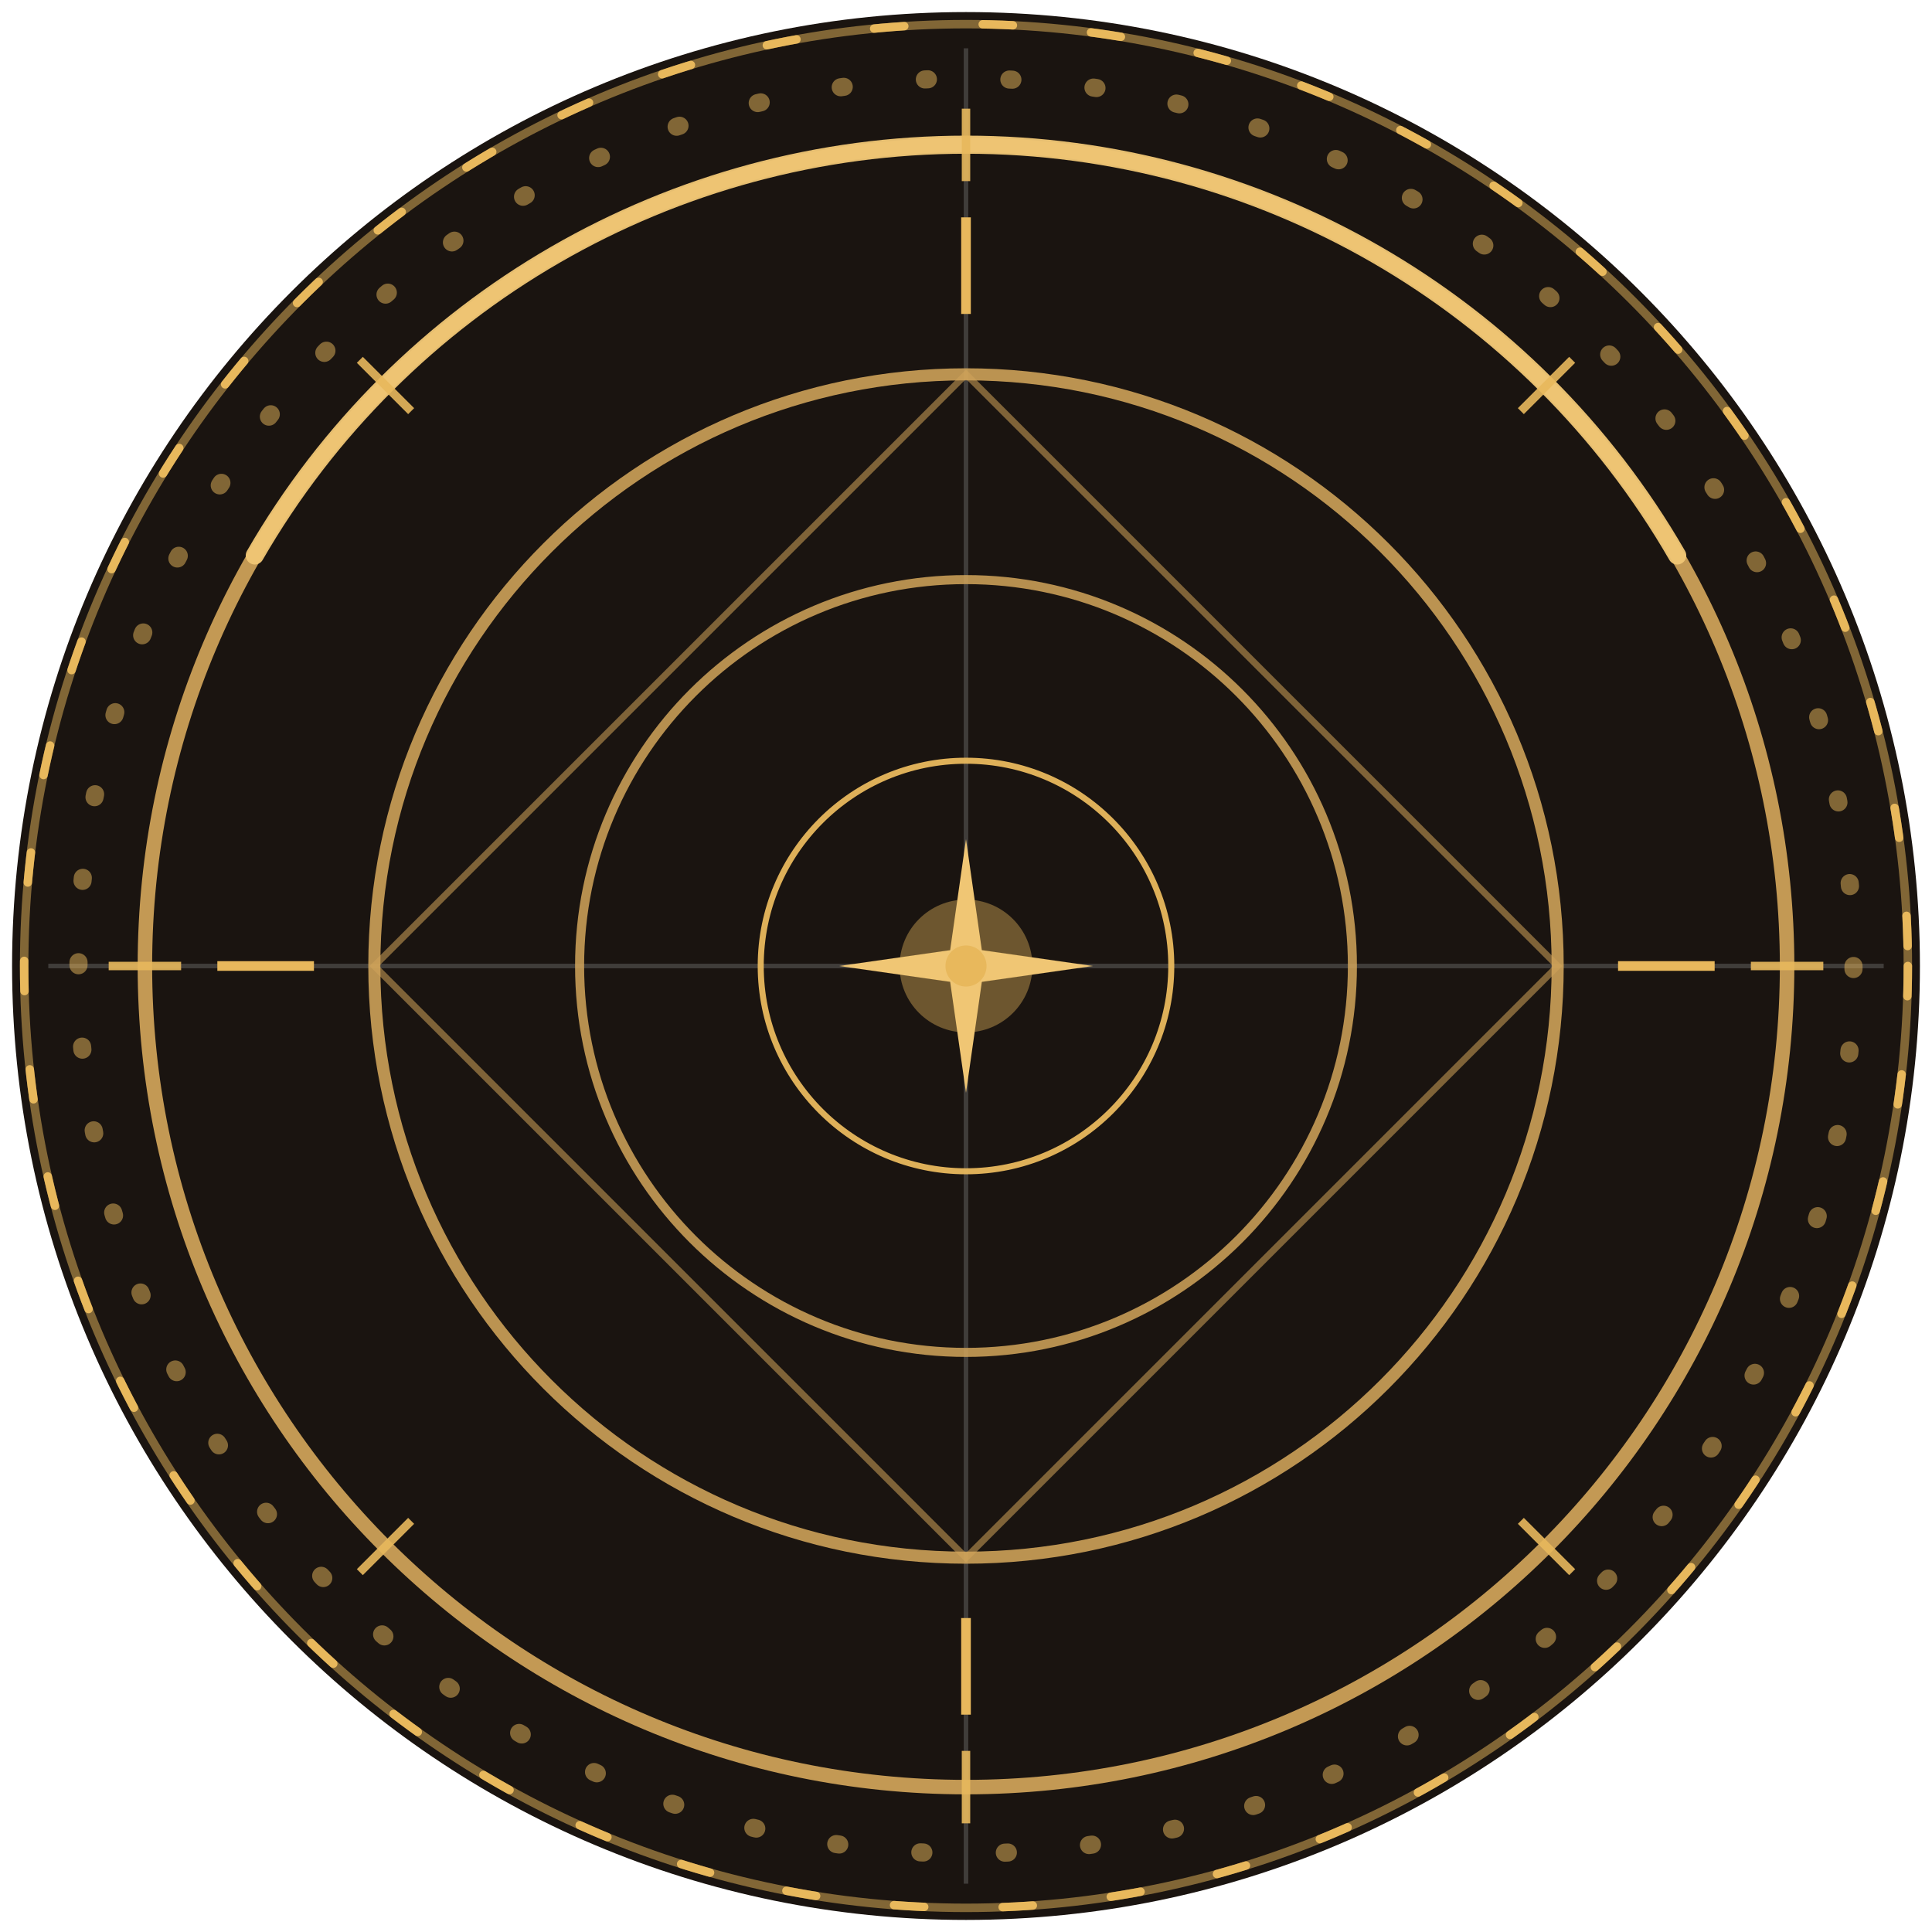
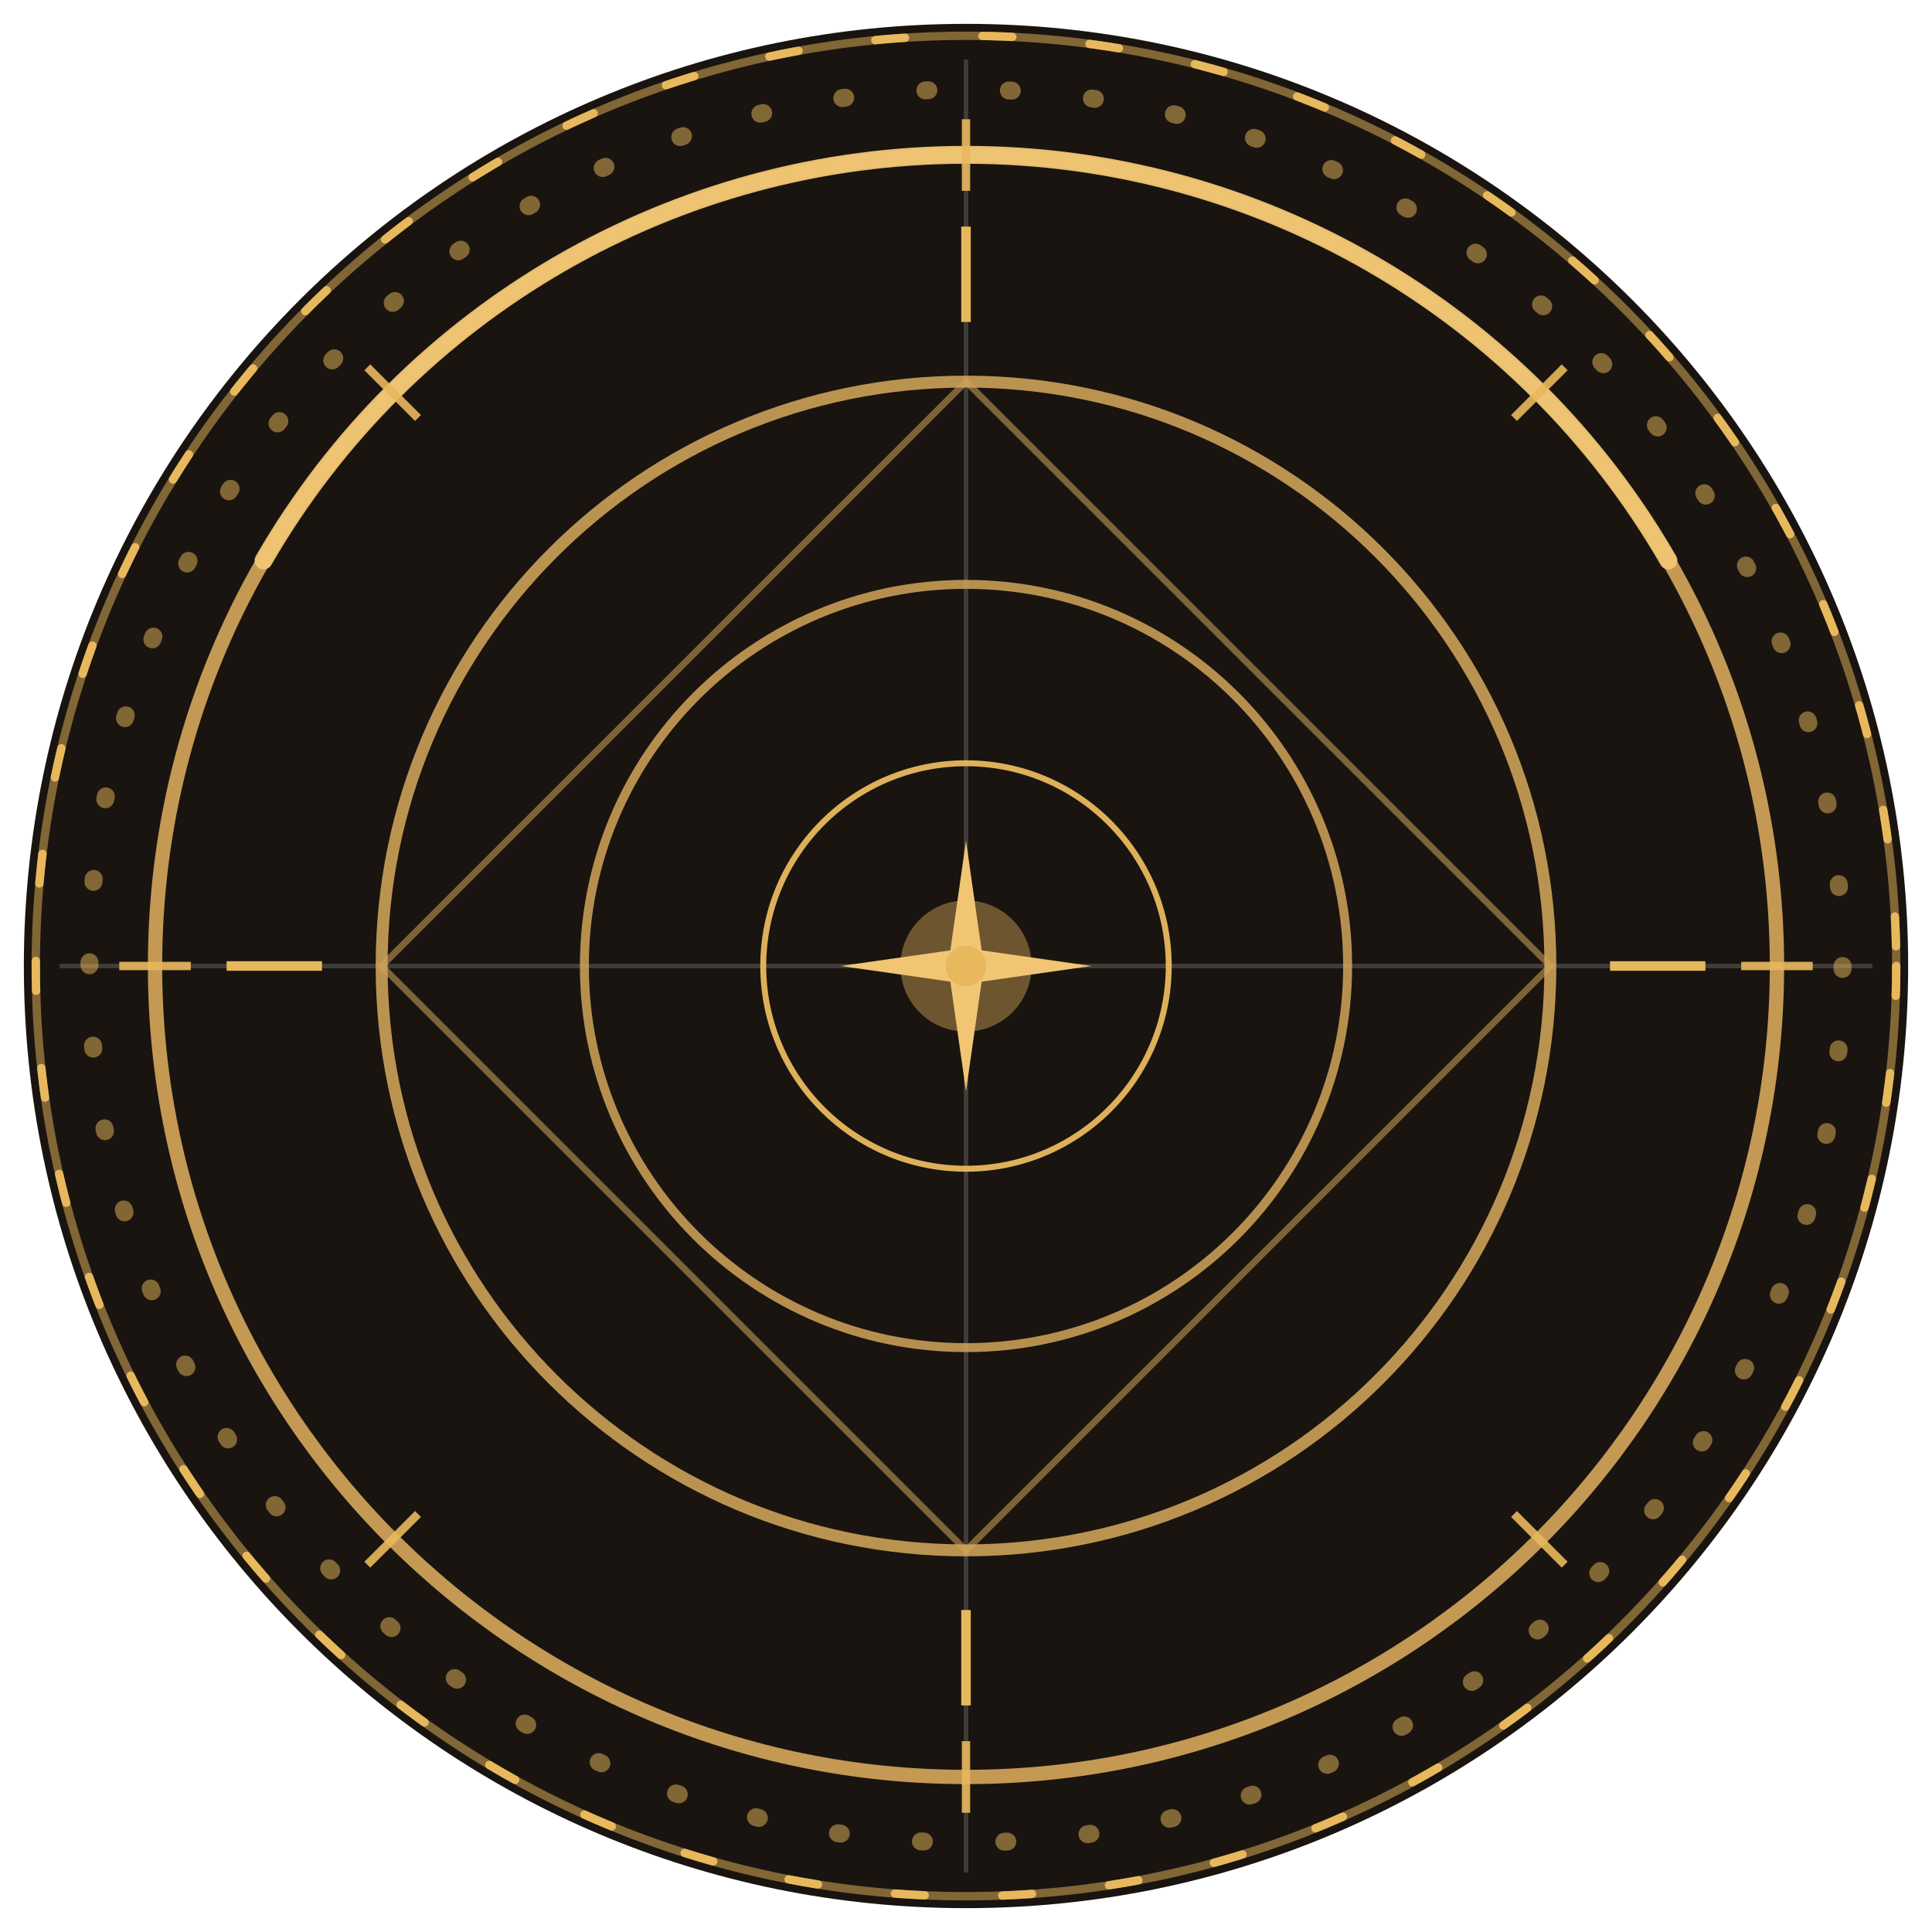
- <svg xmlns="http://www.w3.org/2000/svg" viewBox="0 0 320 320" width="100%" height="100%" fill="none">
+ <svg xmlns="http://www.w3.org/2000/svg" viewBox="18 18 324 324" width="100%" height="100%" fill="none">
  <defs>
    <style>
      /* Forces the entire browser page canvas to match GitHub dark mode when viewed directly */
      :root { background-color: #0D1117; }

      @keyframes dsCircuitFlow { to { stroke-dashoffset: -1000; } }
      @keyframes dsGlow { 0%, 100% { opacity: 0.35; transform: scale(1); } 50% { opacity: 0.85; transform: scale(1.18); } }
      @keyframes dsRing { 0%, 100% { opacity: 0.55; } 50% { opacity: 0.95; } }
      .axis-line { stroke: #C9CCD1; stroke-width: 0.75; opacity: 0.22; }
      .glow-element { transform-origin: 180px 180px; animation: dsGlow 3.4s ease-in-out infinite; }
      .ring-element { animation: dsRing 6s ease-in-out infinite; }
      .circuit-line { stroke: #E8B85C; stroke-width: 1.4; opacity: 0.5; }
      .circuit-flow { stroke: #E8B85C; stroke-width: 1.4; stroke-dasharray: 5 13; stroke-linecap: round; animation: dsCircuitFlow 9s linear infinite; }
      .ring-4 { stroke: #D1A45A; stroke-width: 2.4; opacity: 0.92; }
      .crest-line { stroke: #F0C674; stroke-width: 3; stroke-linecap: round; opacity: 0.95; animation: dsRing 6s ease-in-out infinite; }
      .corona-ring { stroke: #E8B85C; stroke-width: 3; stroke-dasharray: 0.5 13.5; stroke-linecap: round; opacity: 0.5; }
      .ticks { stroke: #E8B85C; stroke-width: 1.4; opacity: 0.9; }
      .ring-3 { stroke: #D1A45A; stroke-width: 2; opacity: 0.88; }
      .diamond { stroke: #D1A45A; stroke-width: 1.1; opacity: 0.55; }
      .ring-2 { stroke: #D1A45A; stroke-width: 1.5; opacity: 0.85; }
      .ring-1 { stroke: #E8B85C; stroke-width: 1; opacity: 0.95; }
    </style>
  </defs>
-   <g transform="translate(-20, -20)">
+   <g>
    <circle cx="180" cy="180" r="158" fill="#1a1410" />
    <line class="axis-line" x1="180" y1="28" x2="180" y2="332" />
    <line class="axis-line" x1="28" y1="180" x2="332" y2="180" />
    <circle class="circuit-line ring-element" cx="180" cy="180" r="156" />
    <circle class="circuit-flow" cx="180" cy="180" r="156" />
    <circle class="ring-4" cx="180" cy="180" r="136" />
    <path class="crest-line" d="M 62.2 112 A 136 136 0 0 1 297.8 112" />
    <circle class="corona-ring" cx="180" cy="180" r="147" />
    <g class="ticks">
      <line x1="180" y1="50" x2="180" y2="38" />
      <line x1="271.9" y1="88.1" x2="280.4" y2="79.6" />
      <line x1="310" y1="180" x2="322" y2="180" />
      <line x1="271.9" y1="271.9" x2="280.4" y2="280.4" />
      <line x1="180" y1="310" x2="180" y2="322" />
      <line x1="88.1" y1="271.9" x2="79.6" y2="280.4" />
      <line x1="50" y1="180" x2="38" y2="180" />
      <line x1="88.1" y1="88.1" x2="79.6" y2="79.6" />
    </g>
    <circle class="ring-3" cx="180" cy="180" r="98" />
    <polygon class="diamond" points="180,82 278,180 180,278 82,180" />
    <circle class="ring-2" cx="180" cy="180" r="64" />
    <g stroke="#E8B85C" stroke-width="1.6">
      <line x1="180" y1="56" x2="180" y2="72" />
      <line x1="180" y1="288" x2="180" y2="304" />
      <line x1="56" y1="180" x2="72" y2="180" />
      <line x1="288" y1="180" x2="304" y2="180" />
    </g>
    <circle class="ring-1" cx="180" cy="180" r="34" />
    <circle class="glow-element" cx="180" cy="180" r="11" fill="#E8B85C" opacity="0.4" />
    <g class="glow-element">
      <path d="M180 159 L183 180 L180 201 L177 180 Z" fill="#F0C674" />
      <path d="M159 180 L180 177 L201 180 L180 183 Z" fill="#F0C674" />
    </g>
    <circle cx="180" cy="180" r="3.4" fill="#E8B85C" />
  </g>
</svg>
